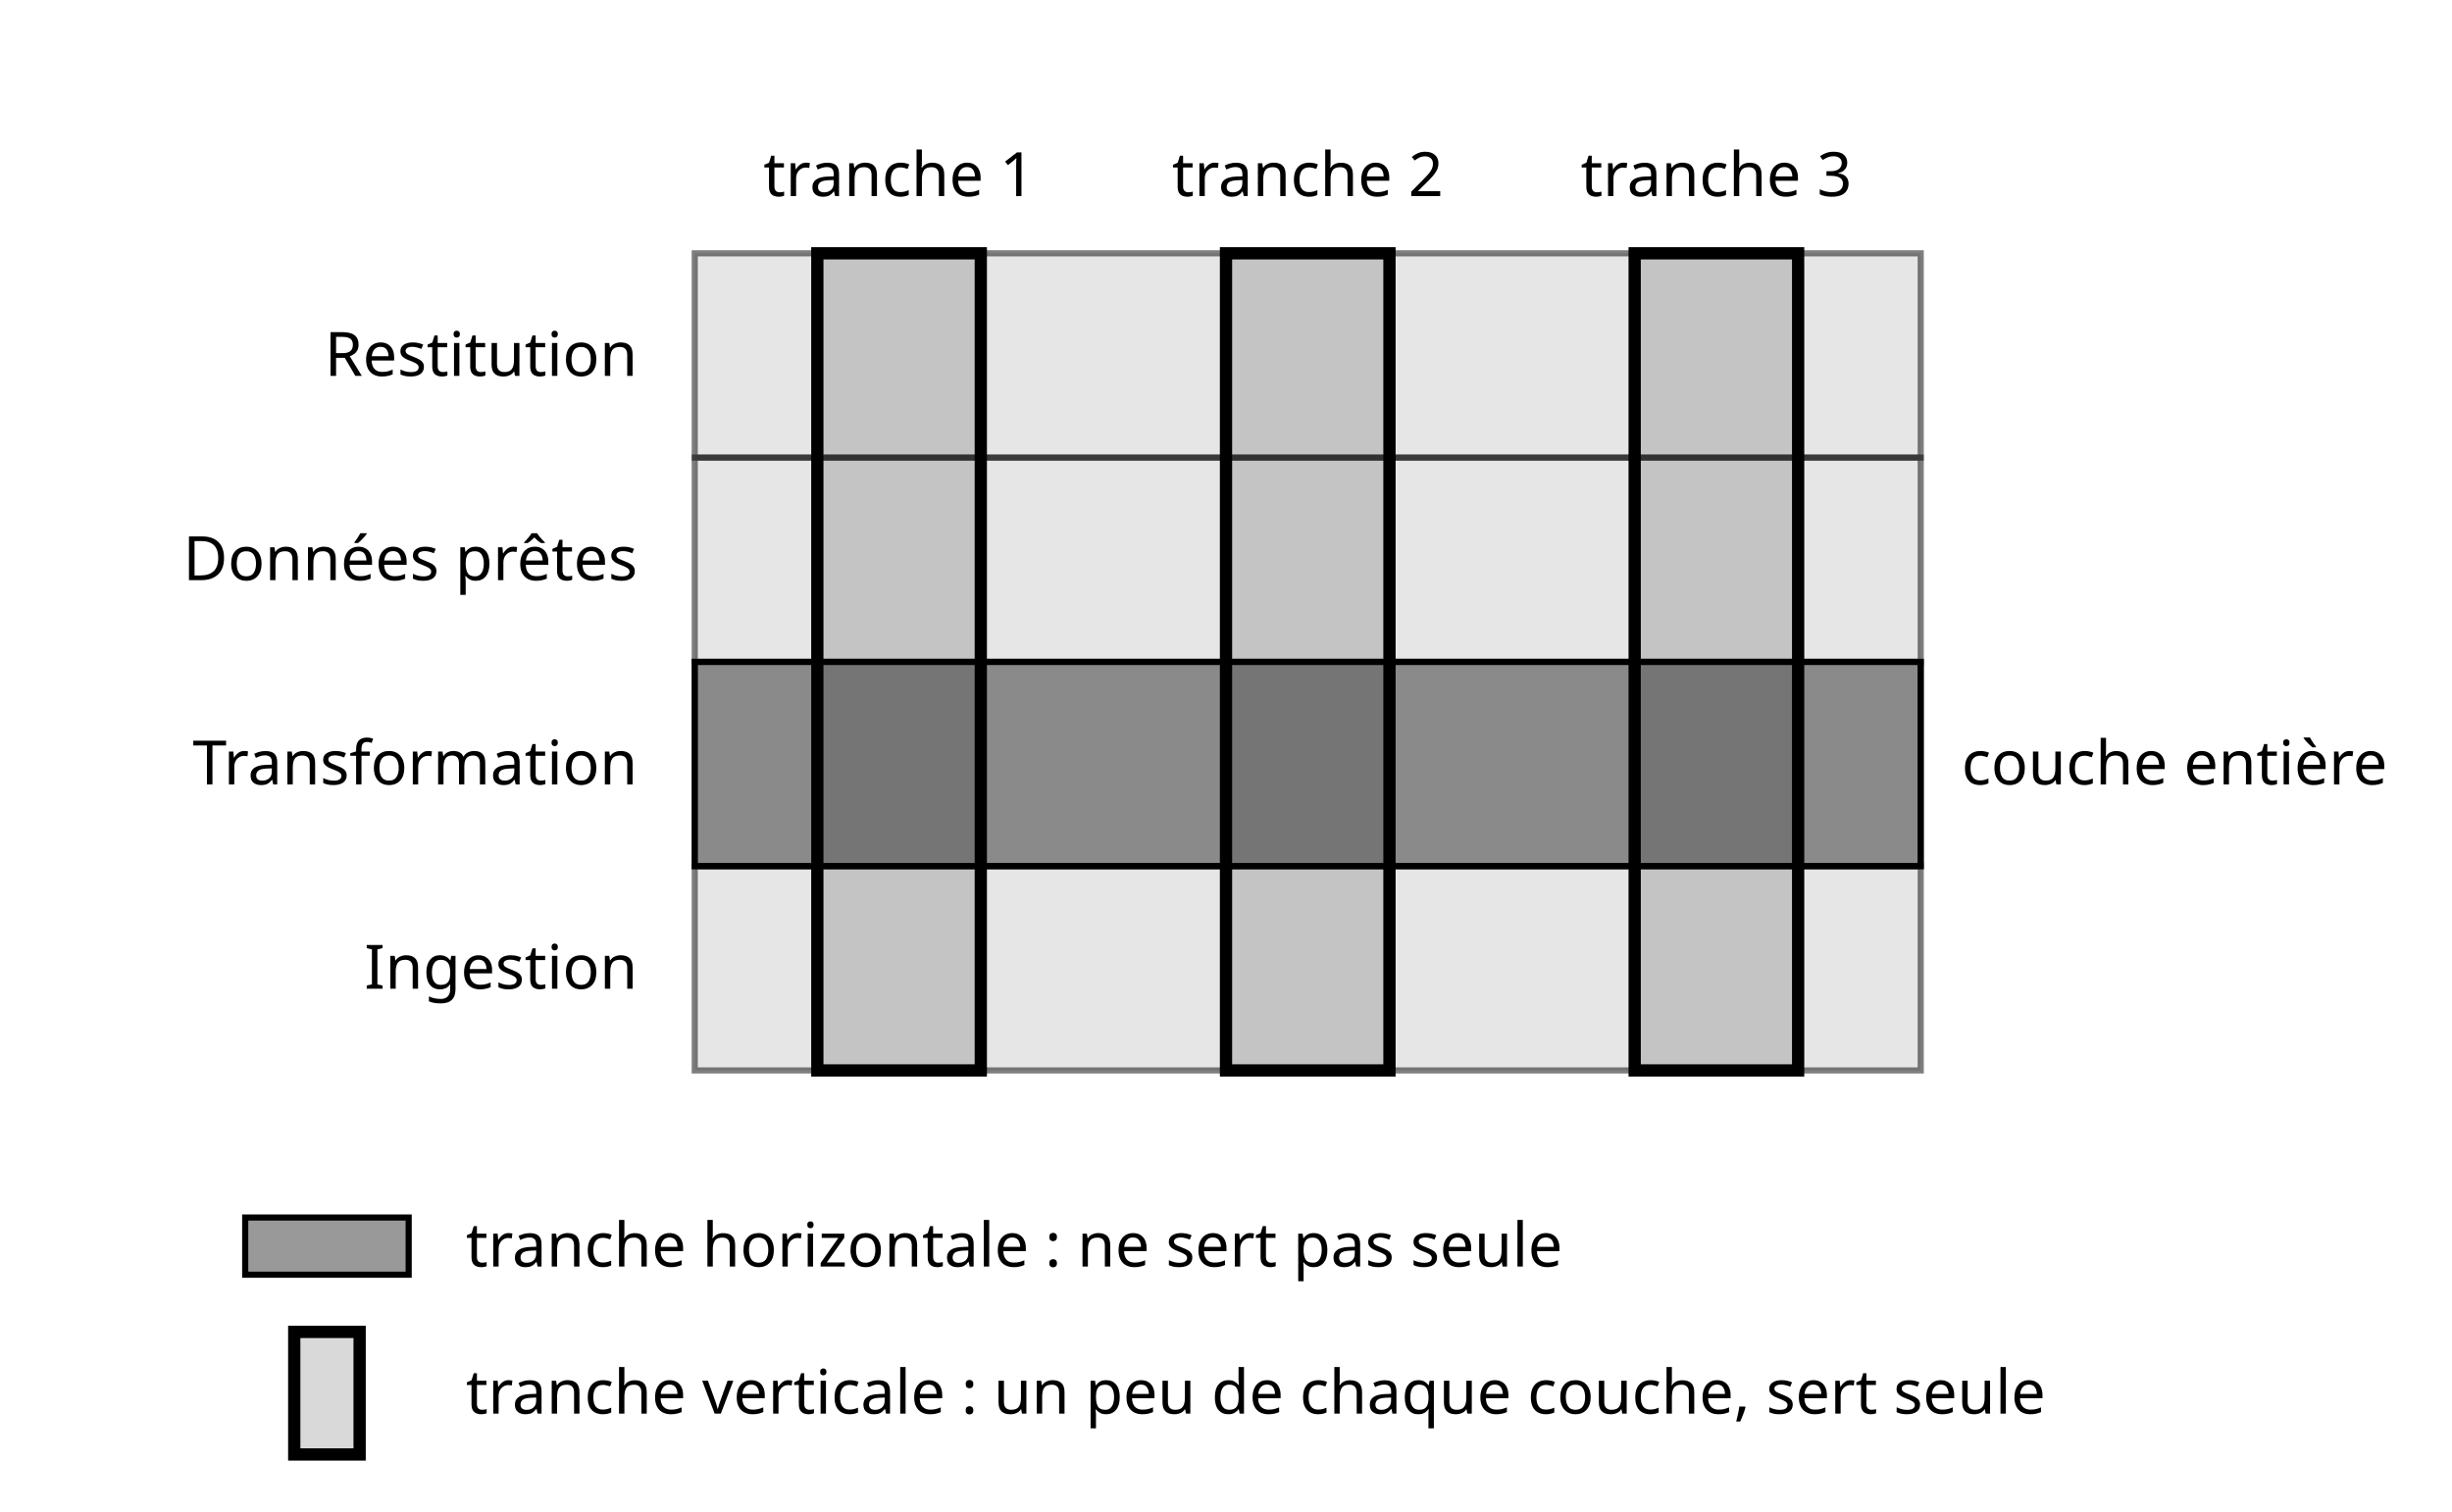
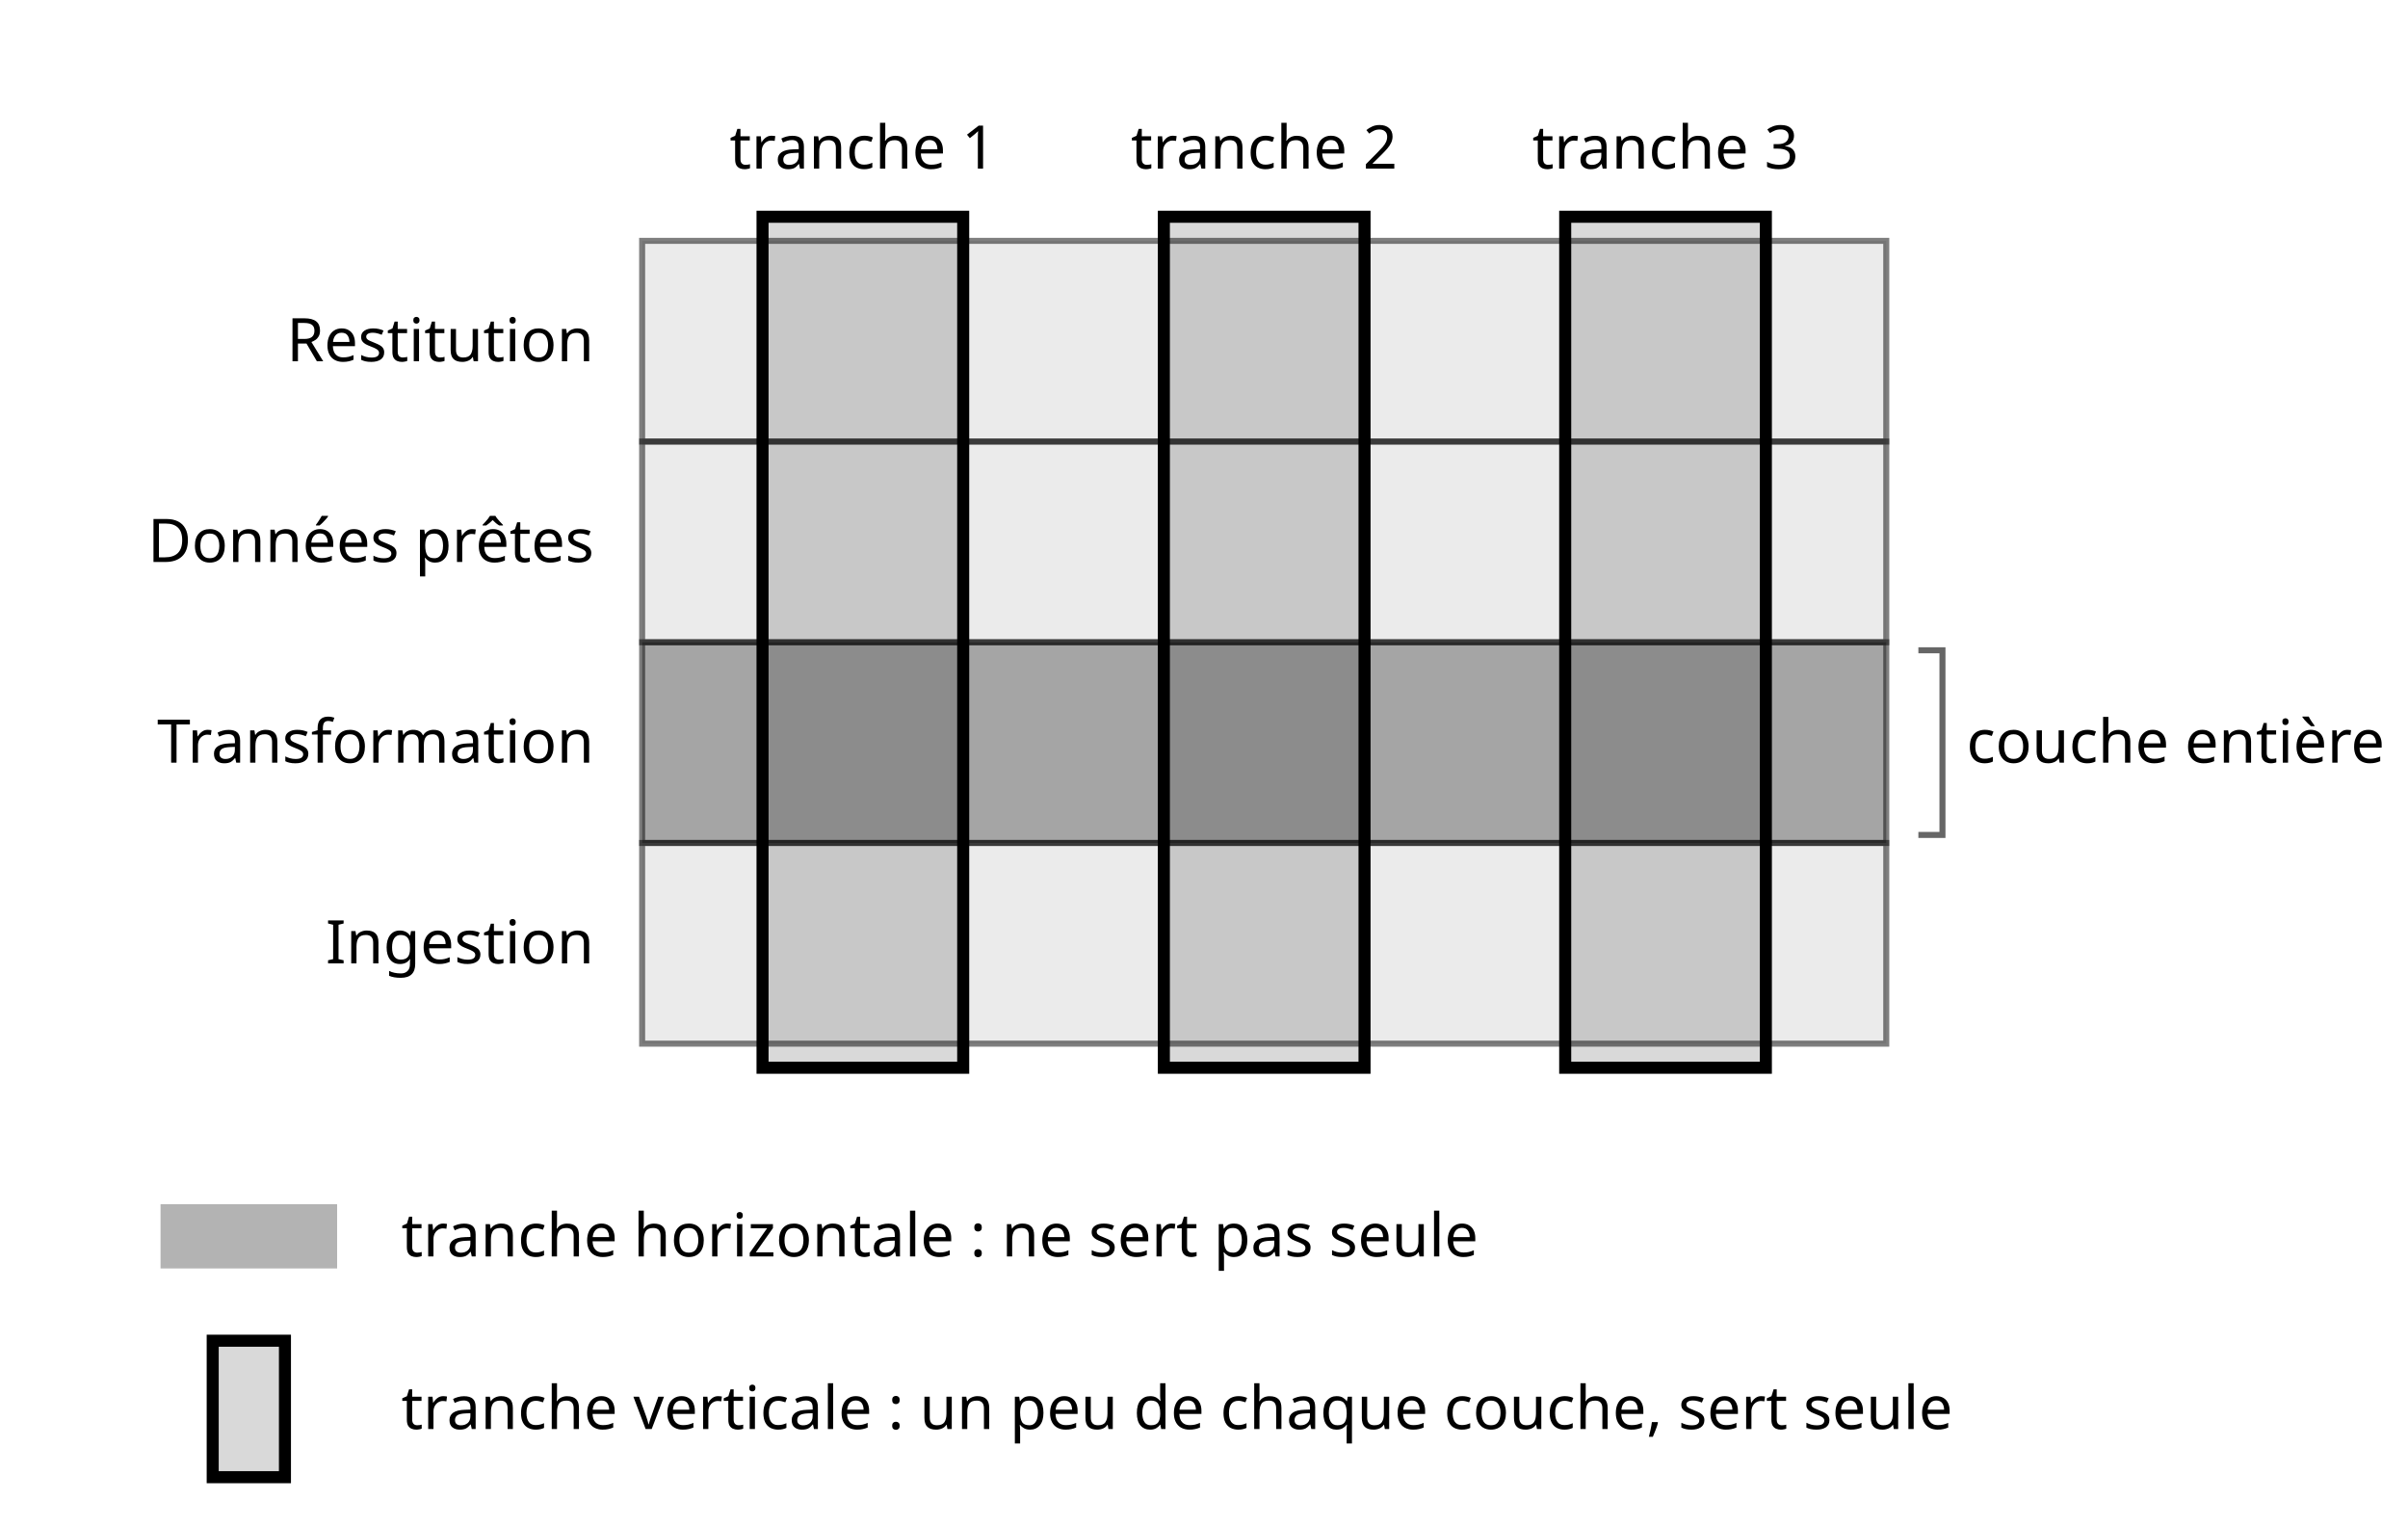
- <svg xmlns="http://www.w3.org/2000/svg" viewBox="0 0 600 370" fill="currentColor" role="img" aria-labelledby="gateau-titre gateau-desc" font-family="system-ui, sans-serif">
-   <g id="9a1-gateau-ingestion" class="muted">
-     <rect x="170" y="212" width="300" height="50" fill="currentColor" fill-opacity="0.1" stroke="currentColor" stroke-opacity="0.5" stroke-width="1.5" />
-     <text x="156" y="242" font-size="15" text-anchor="end">Ingestion</text>
+ <svg xmlns="http://www.w3.org/2000/svg" viewBox="0 0 600 380" fill="currentColor" role="img" aria-labelledby="gateau-titre gateau-desc" font-family="system-ui, sans-serif" font-size="15">
+   <g id="9a1-gateau-ingestion">
+     <rect class="muted" x="160" y="210" width="310" height="50" fill="currentColor" fill-opacity="0.08" stroke="currentColor" stroke-opacity="0.5" stroke-width="1.5" />
+     <text class="muted" x="148" y="240" text-anchor="end">Ingestion</text>
  </g>
-   <g id="9a1-gateau-transformation" class="muted">
-     <rect x="170" y="162" width="300" height="50" fill="currentColor" fill-opacity="0.1" stroke="currentColor" stroke-opacity="0.5" stroke-width="1.5" />
-     <text x="156" y="192" font-size="15" text-anchor="end">Transformation</text>
+   <g id="9a1-gateau-transformation">
+     <rect class="muted" x="160" y="160" width="310" height="50" fill="currentColor" fill-opacity="0.08" stroke="currentColor" stroke-opacity="0.5" stroke-width="1.5" />
+     <text class="muted" x="148" y="190" text-anchor="end">Transformation</text>
  </g>
-   <g id="9a1-gateau-donnees-pretes" class="muted">
-     <rect x="170" y="112" width="300" height="50" fill="currentColor" fill-opacity="0.1" stroke="currentColor" stroke-opacity="0.5" stroke-width="1.5" />
-     <text x="156" y="142" font-size="15" text-anchor="end">Données prêtes</text>
+   <g id="9a1-gateau-donnees-pretes">
+     <rect class="muted" x="160" y="110" width="310" height="50" fill="currentColor" fill-opacity="0.08" stroke="currentColor" stroke-opacity="0.5" stroke-width="1.5" />
+     <text class="muted" x="148" y="140" text-anchor="end">Données prêtes</text>
  </g>
-   <g id="9a1-gateau-restitution" class="muted">
-     <rect x="170" y="62" width="300" height="50" fill="currentColor" fill-opacity="0.1" stroke="currentColor" stroke-opacity="0.5" stroke-width="1.5" />
-     <text x="156" y="92" font-size="15" text-anchor="end">Restitution</text>
+   <g id="9a1-gateau-restitution">
+     <rect class="muted" x="160" y="60" width="310" height="50" fill="currentColor" fill-opacity="0.08" stroke="currentColor" stroke-opacity="0.5" stroke-width="1.5" />
+     <text class="muted" x="148" y="90" text-anchor="end">Restitution</text>
  </g>
-   <g id="9a1-gateau-couche-entiere">
-     <rect class="secondary" x="170" y="162" width="300" height="50" fill="currentColor" fill-opacity="0.4" stroke="currentColor" stroke-width="1.5" />
-     <text class="muted" x="480" y="192" font-size="15">couche entière</text>
+   <g id="9a1-couche-entiere">
+     <rect class="secondary" x="160" y="160" width="310" height="50" fill="currentColor" fill-opacity="0.3" stroke="none" />
+     <path class="secondary" d="M478 162 H484 V208 H478" fill="none" stroke="currentColor" stroke-opacity="0.6" stroke-width="1.5" />
+     <text class="muted" x="490" y="190">couche entière</text>
  </g>
-   <g id="9a1-gateau-tranche-1" class="primary">
-     <rect x="200" y="62" width="40" height="200" fill="currentColor" fill-opacity="0.15" stroke="currentColor" stroke-width="3" />
-     <text x="220" y="48" font-size="15" text-anchor="middle">tranche 1</text>
+   <g id="9a1-part-1">
+     <rect class="primary" x="190" y="54" width="50" height="212" fill="currentColor" fill-opacity="0.15" stroke="currentColor" stroke-width="3" />
+     <text class="primary" x="215" y="42" text-anchor="middle">tranche 1</text>
  </g>
-   <g id="9a1-gateau-tranche-2" class="primary">
-     <rect x="300" y="62" width="40" height="200" fill="currentColor" fill-opacity="0.15" stroke="currentColor" stroke-width="3" />
-     <text x="320" y="48" font-size="15" text-anchor="middle">tranche 2</text>
+   <g id="9a1-part-2">
+     <rect class="primary" x="290" y="54" width="50" height="212" fill="currentColor" fill-opacity="0.15" stroke="currentColor" stroke-width="3" />
+     <text class="primary" x="315" y="42" text-anchor="middle">tranche 2</text>
  </g>
-   <g id="9a1-gateau-tranche-3" class="primary">
-     <rect x="400" y="62" width="40" height="200" fill="currentColor" fill-opacity="0.15" stroke="currentColor" stroke-width="3" />
-     <text x="420" y="48" font-size="15" text-anchor="middle">tranche 3</text>
+   <g id="9a1-part-3">
+     <rect class="primary" x="390" y="54" width="50" height="212" fill="currentColor" fill-opacity="0.15" stroke="currentColor" stroke-width="3" />
+     <text class="primary" x="415" y="42" text-anchor="middle">tranche 3</text>
  </g>
-   <g id="9a1-gateau-legende">
-     <rect class="secondary" x="60" y="298" width="40" height="14" fill="currentColor" fill-opacity="0.4" stroke="currentColor" stroke-width="1.5" />
-     <text class="muted" x="114" y="310" font-size="15">tranche horizontale : ne sert pas seule</text>
-     <rect class="primary" x="72" y="326" width="16" height="30" fill="currentColor" fill-opacity="0.15" stroke="currentColor" stroke-width="3" />
-     <text class="muted" x="114" y="346" font-size="15">tranche verticale : un peu de chaque couche, sert seule</text>
+   <g id="9a1-cle-gateau">
+     <rect class="secondary" x="40" y="300" width="44" height="16" fill="currentColor" fill-opacity="0.3" stroke="none" />
+     <text class="muted" x="100" y="313">tranche horizontale : ne sert pas seule</text>
+     <rect class="primary" x="53" y="334" width="18" height="34" fill="currentColor" fill-opacity="0.15" stroke="currentColor" stroke-width="3" />
+     <text class="muted" x="100" y="356">tranche verticale : un peu de chaque couche, sert seule</text>
  </g>
</svg>
